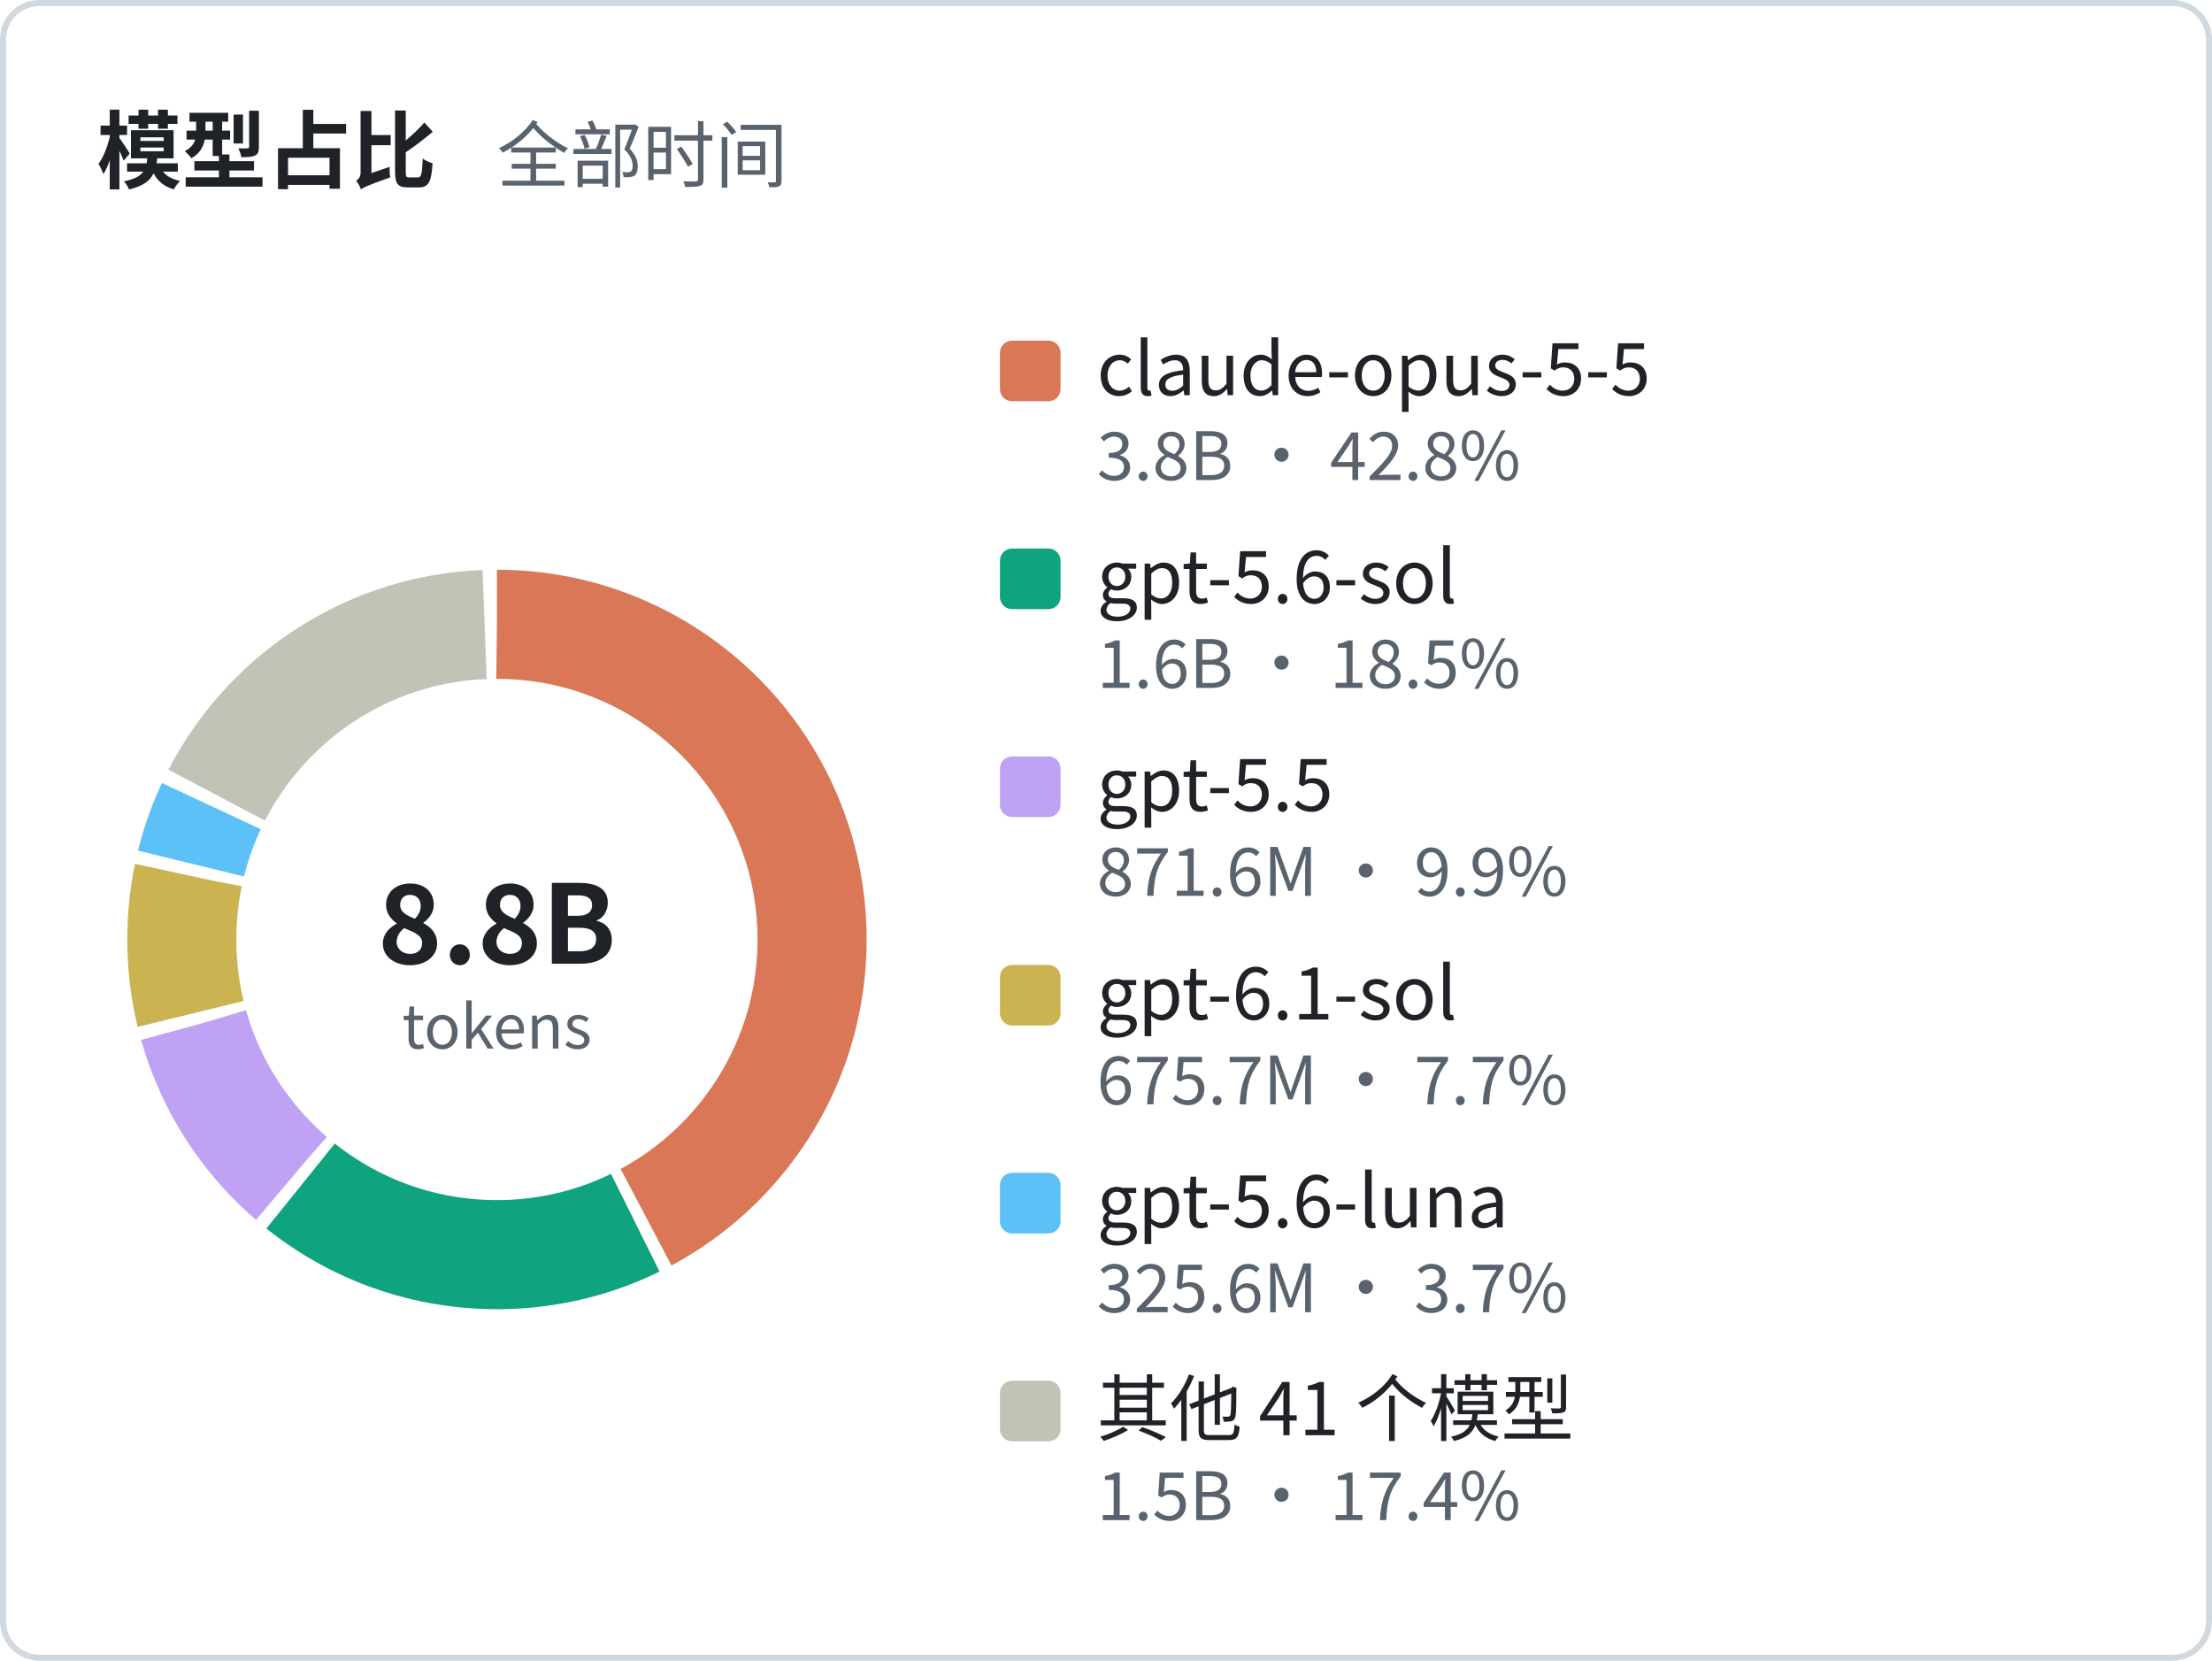
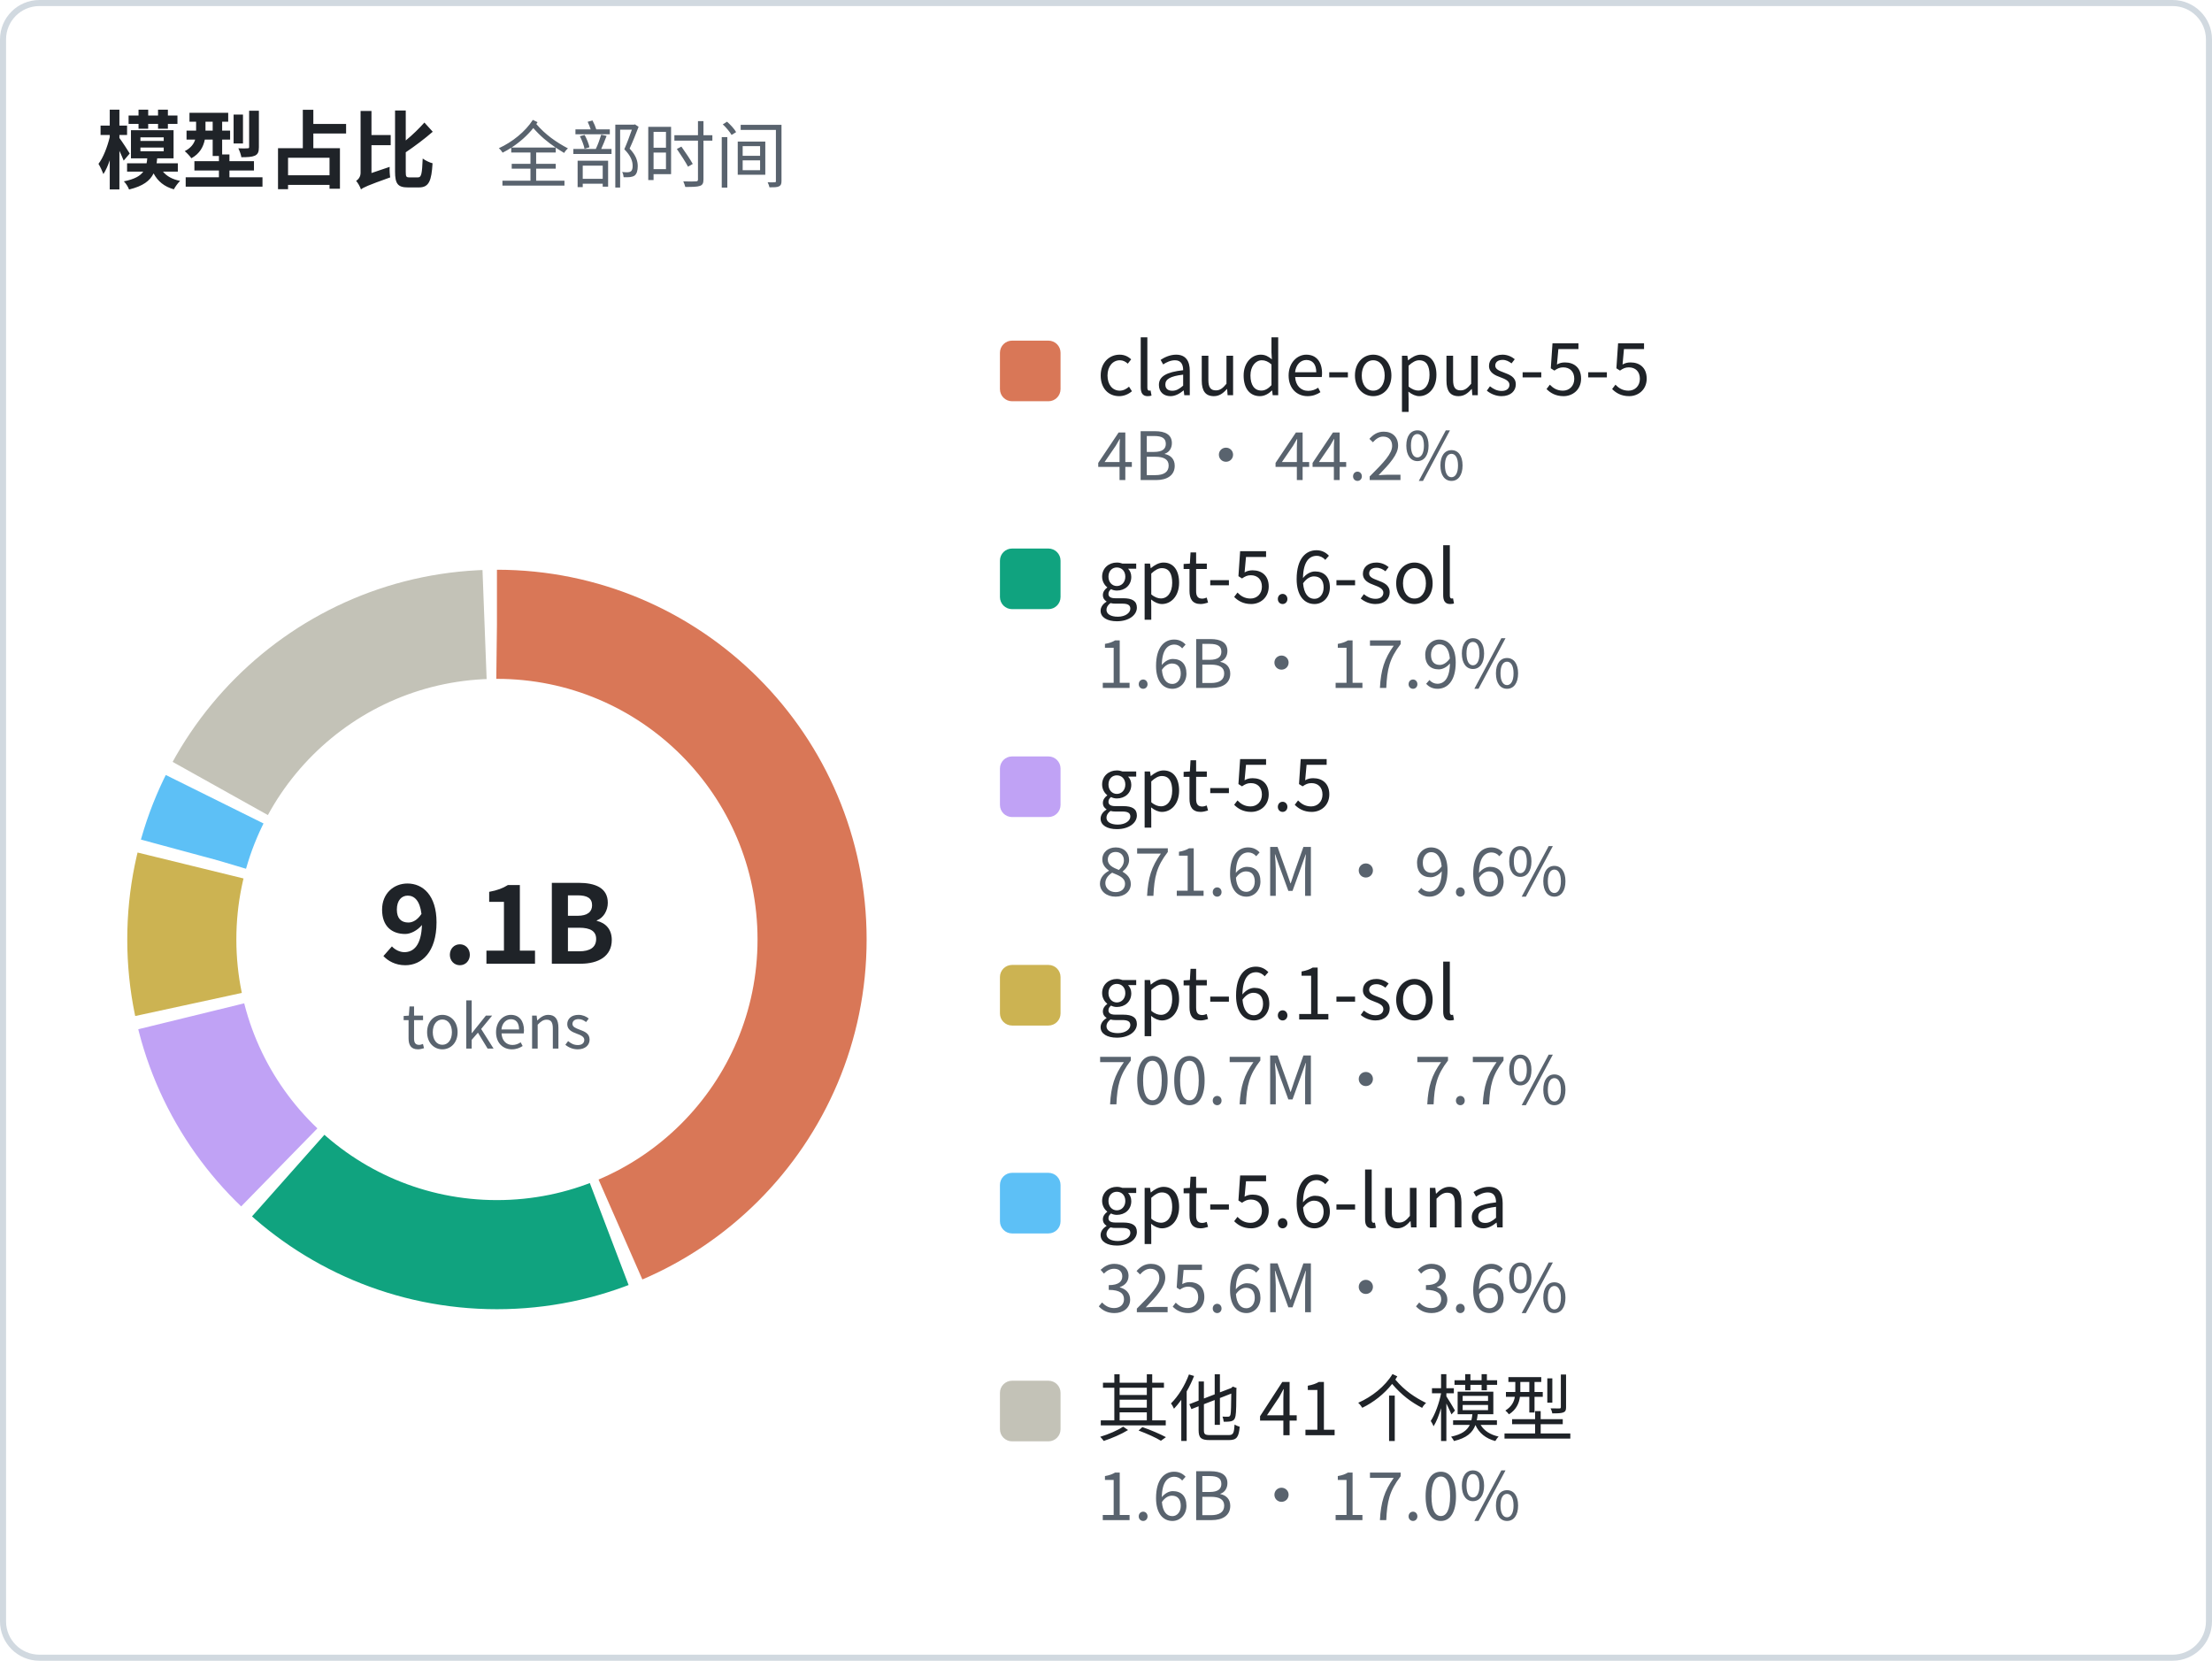
<svg xmlns="http://www.w3.org/2000/svg" width="365" height="274" viewBox="0 0 365 274" font-family="system-ui, -apple-system, 'Segoe UI', 'PingFang SC', 'Microsoft YaHei', 'Noto Sans CJK SC', sans-serif">
  <rect x="0.5" y="0.5" width="364" height="273" rx="6" fill="none" stroke="#d1d9e0" />
  <text x="16" y="30" font-size="14" font-weight="600" fill="#1f2328">模型占比<tspan dx="10" font-size="12" font-weight="400" fill="#59636e">全部时间</tspan>
  </text>
-   <circle cx="82" cy="155" r="52" fill="none" stroke="#d97757" stroke-width="18" stroke-dasharray="137.75 326.73" stroke-dashoffset="-0.00" transform="rotate(-90 82 155)" />
-   <circle cx="82" cy="155" r="52" fill="none" stroke="#10a37f" stroke-width="18" stroke-dasharray="58.61 326.73" stroke-dashoffset="-139.75" transform="rotate(-90 82 155)" />
-   <circle cx="82" cy="155" r="52" fill="none" stroke="#c0a2f5" stroke-width="18" stroke-dasharray="30.32 326.73" stroke-dashoffset="-200.36" transform="rotate(-90 82 155)" />
-   <circle cx="82" cy="155" r="52" fill="none" stroke="#ccb352" stroke-width="18" stroke-dasharray="23.05 326.73" stroke-dashoffset="-232.67" transform="rotate(-90 82 155)" />
-   <circle cx="82" cy="155" r="52" fill="none" stroke="#5dc0f6" stroke-width="18" stroke-dasharray="10.07 326.73" stroke-dashoffset="-257.72" transform="rotate(-90 82 155)" />
-   <circle cx="82" cy="155" r="52" fill="none" stroke="#c3c2b7" stroke-width="18" stroke-dasharray="54.93 326.73" stroke-dashoffset="-269.80" transform="rotate(-90 82 155)" />
-   <text x="82" y="159" font-size="18" font-weight="600" text-anchor="middle" fill="#1f2328">8.8B</text>
+   <circle cx="82" cy="155" r="52" fill="none" stroke="#d97757" stroke-width="18" stroke-dasharray="142.44 326.73" stroke-dashoffset="-0.00" transform="rotate(-90 82 155)" />
+   <circle cx="82" cy="155" r="52" fill="none" stroke="#10a37f" stroke-width="18" stroke-dasharray="56.59 326.73" stroke-dashoffset="-144.44" transform="rotate(-90 82 155)" />
+   <circle cx="82" cy="155" r="52" fill="none" stroke="#c0a2f5" stroke-width="18" stroke-dasharray="29.24 326.73" stroke-dashoffset="-203.03" transform="rotate(-90 82 155)" />
+   <circle cx="82" cy="155" r="52" fill="none" stroke="#ccb352" stroke-width="18" stroke-dasharray="23.12 326.73" stroke-dashoffset="-234.27" transform="rotate(-90 82 155)" />
+   <circle cx="82" cy="155" r="52" fill="none" stroke="#5dc0f6" stroke-width="18" stroke-dasharray="9.67 326.73" stroke-dashoffset="-259.38" transform="rotate(-90 82 155)" />
+   <circle cx="82" cy="155" r="52" fill="none" stroke="#c3c2b7" stroke-width="18" stroke-dasharray="53.67 326.73" stroke-dashoffset="-271.05" transform="rotate(-90 82 155)" />
+   <text x="82" y="159" font-size="18" font-weight="600" text-anchor="middle" fill="#1f2328">9.1B</text>
  <text x="82" y="173" font-size="10" text-anchor="middle" fill="#59636e">tokens</text>
  <rect x="165" y="56.2" width="10" height="10" rx="2" fill="#d97757" />
  <text x="181" y="65.2" font-size="12" fill="#1f2328">claude-opus-5-5</text>
-   <text x="181" y="79.2" font-size="11" fill="#59636e">3.8B · 42.8%</text>
+   <text x="181" y="79.2" font-size="11" fill="#59636e">4B · 44.2%</text>
  <rect x="165" y="90.5" width="10" height="10" rx="2" fill="#10a37f" />
  <text x="181" y="99.5" font-size="12" fill="#1f2328">gpt-5.6-sol</text>
-   <text x="181" y="113.5" font-size="11" fill="#59636e">1.6B · 18.5%</text>
+   <text x="181" y="113.5" font-size="11" fill="#59636e">1.6B · 17.9%</text>
  <rect x="165" y="124.8" width="10" height="10" rx="2" fill="#c0a2f5" />
  <text x="181" y="133.8" font-size="12" fill="#1f2328">gpt-5.5</text>
-   <text x="181" y="147.8" font-size="11" fill="#59636e">871.6M · 9.9%</text>
+   <text x="181" y="147.8" font-size="11" fill="#59636e">871.6M · 9.6%</text>
  <rect x="165" y="159.2" width="10" height="10" rx="2" fill="#ccb352" />
  <text x="181" y="168.2" font-size="12" fill="#1f2328">gpt-6.1-sol</text>
-   <text x="181" y="182.2" font-size="11" fill="#59636e">675.7M · 7.7%</text>
+   <text x="181" y="182.2" font-size="11" fill="#59636e">700.7M · 7.7%</text>
  <rect x="165" y="193.5" width="10" height="10" rx="2" fill="#5dc0f6" />
  <text x="181" y="202.5" font-size="12" fill="#1f2328">gpt-5.6-luna</text>
-   <text x="181" y="216.5" font-size="11" fill="#59636e">325.6M · 3.7%</text>
+   <text x="181" y="216.5" font-size="11" fill="#59636e">325.6M · 3.6%</text>
  <rect x="165" y="227.8" width="10" height="10" rx="2" fill="#c3c2b7" />
  <text x="181" y="236.8" font-size="12" fill="#1f2328">其他 41 个模型</text>
-   <text x="181" y="250.8" font-size="11" fill="#59636e">1.5B · 17.4%</text>
+   <text x="181" y="250.8" font-size="11" fill="#59636e">1.6B · 17.0%</text>
</svg>
